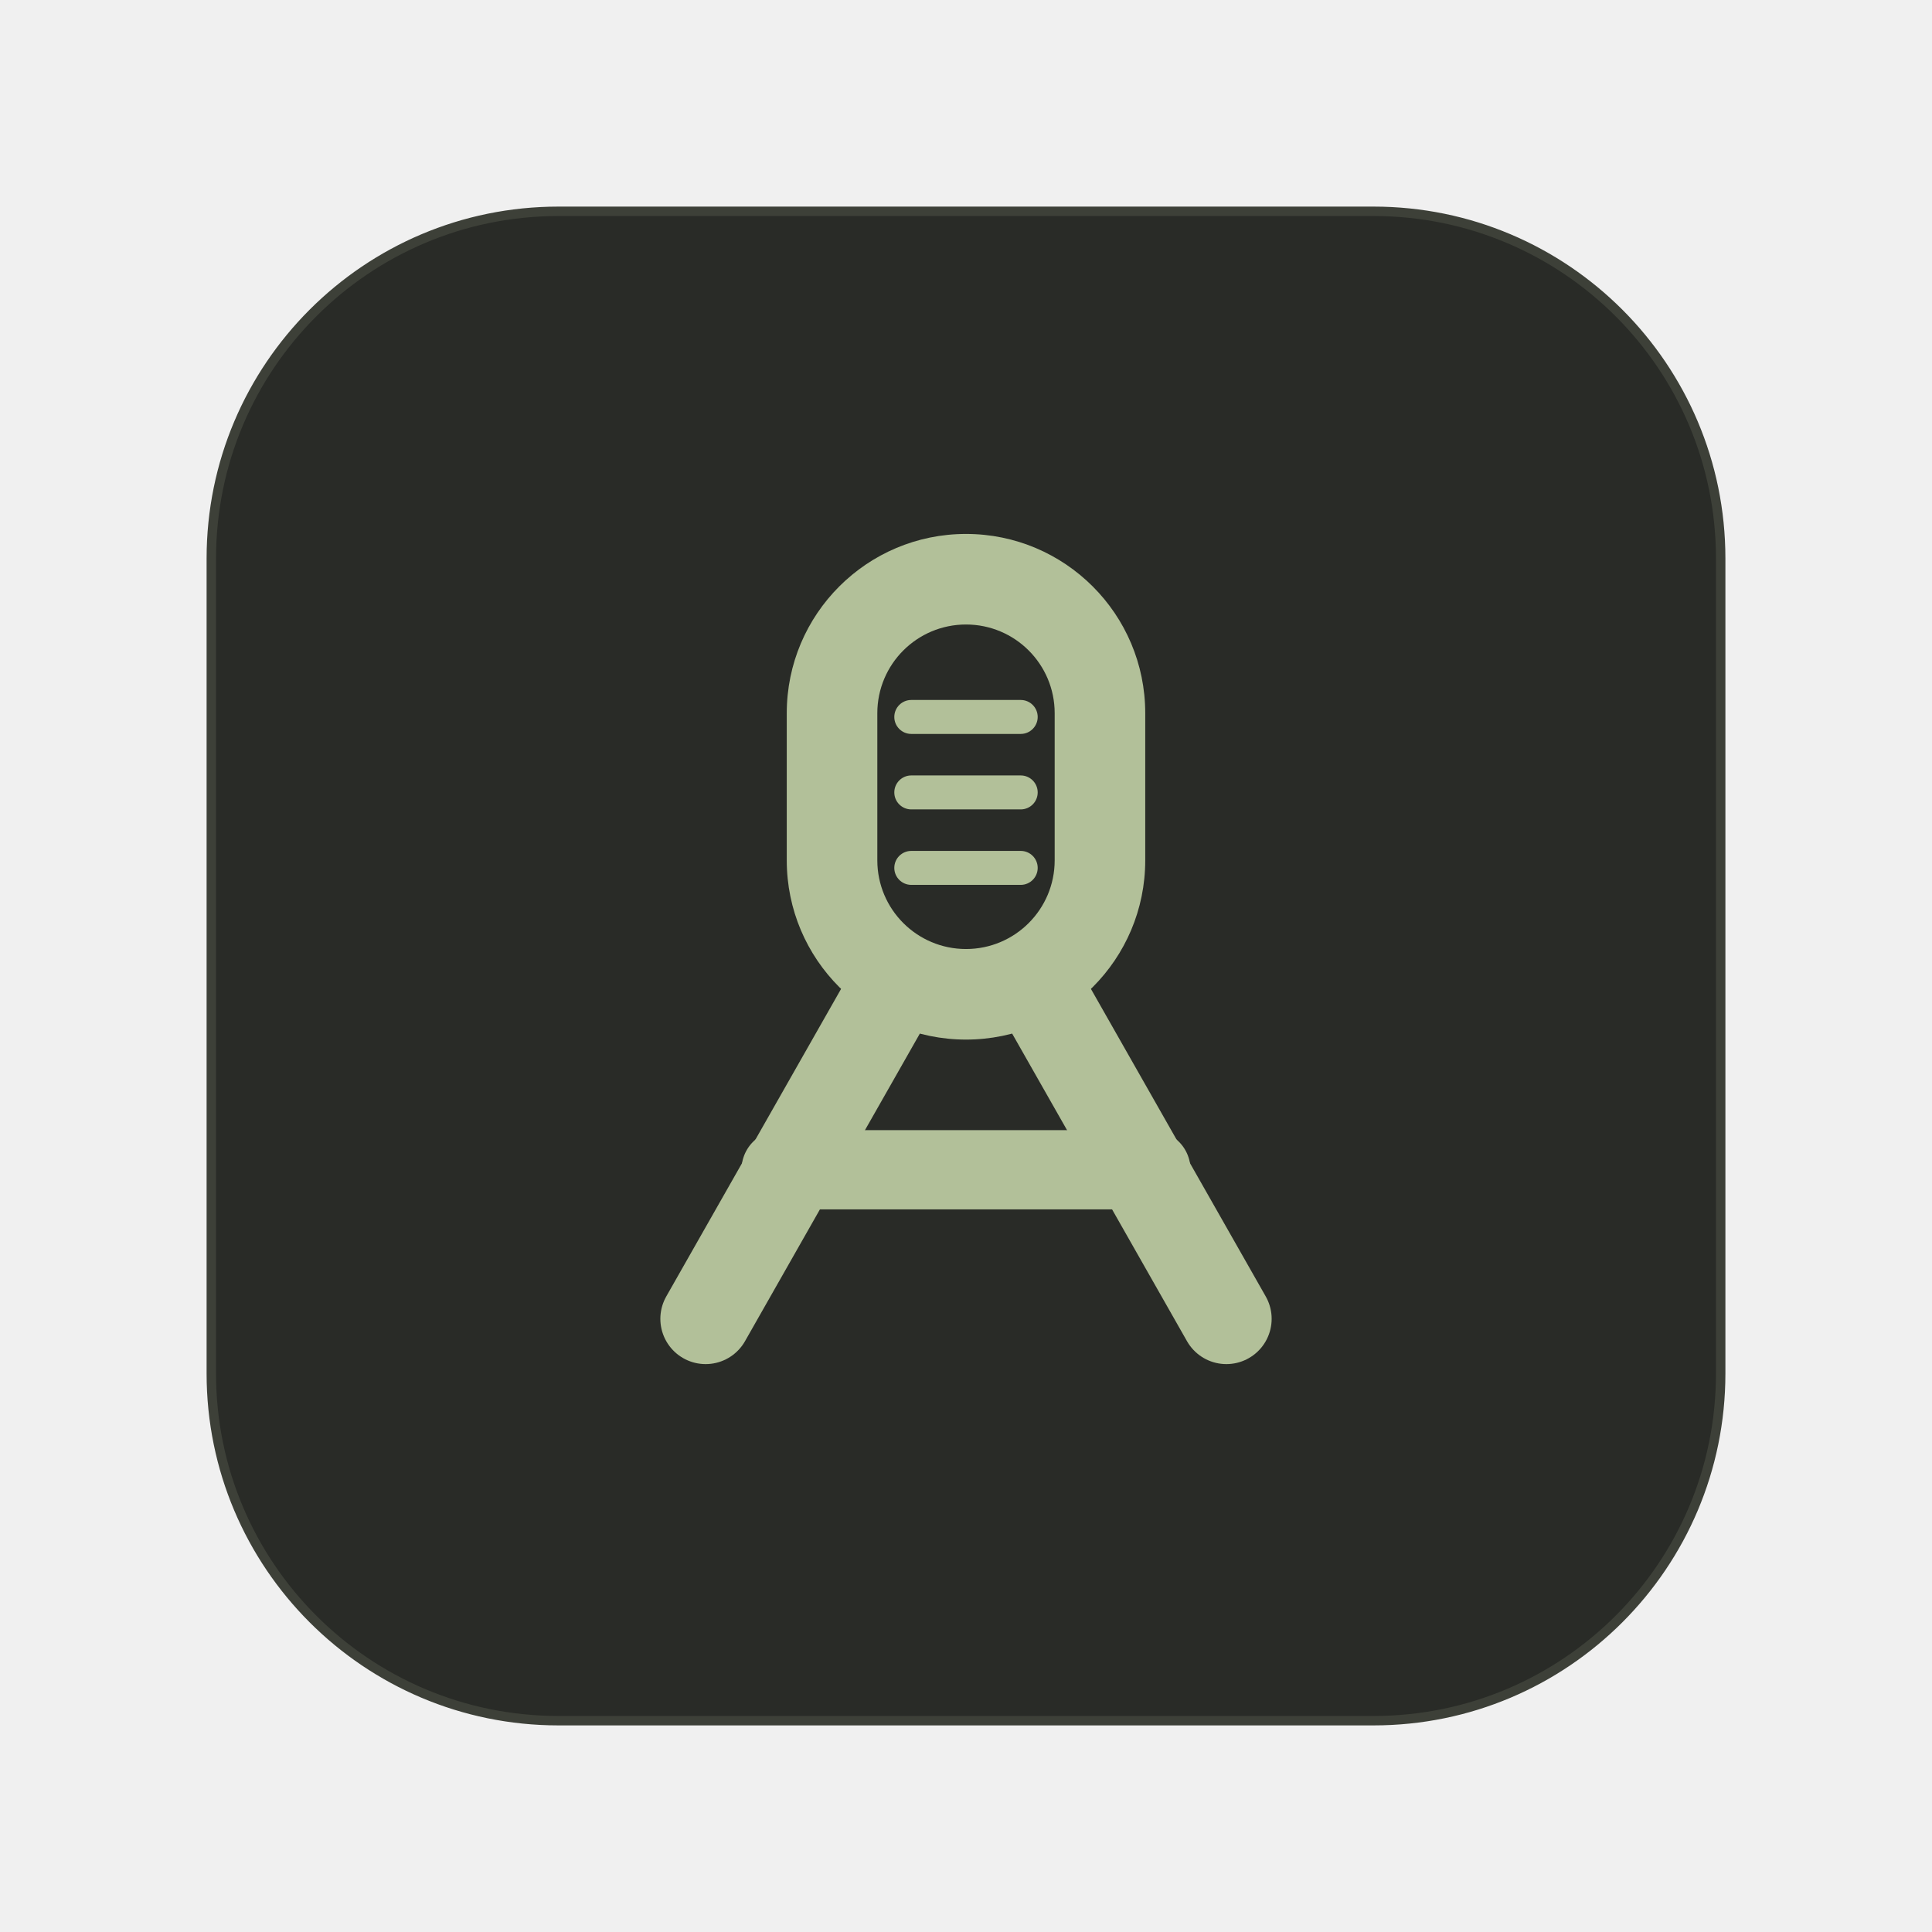
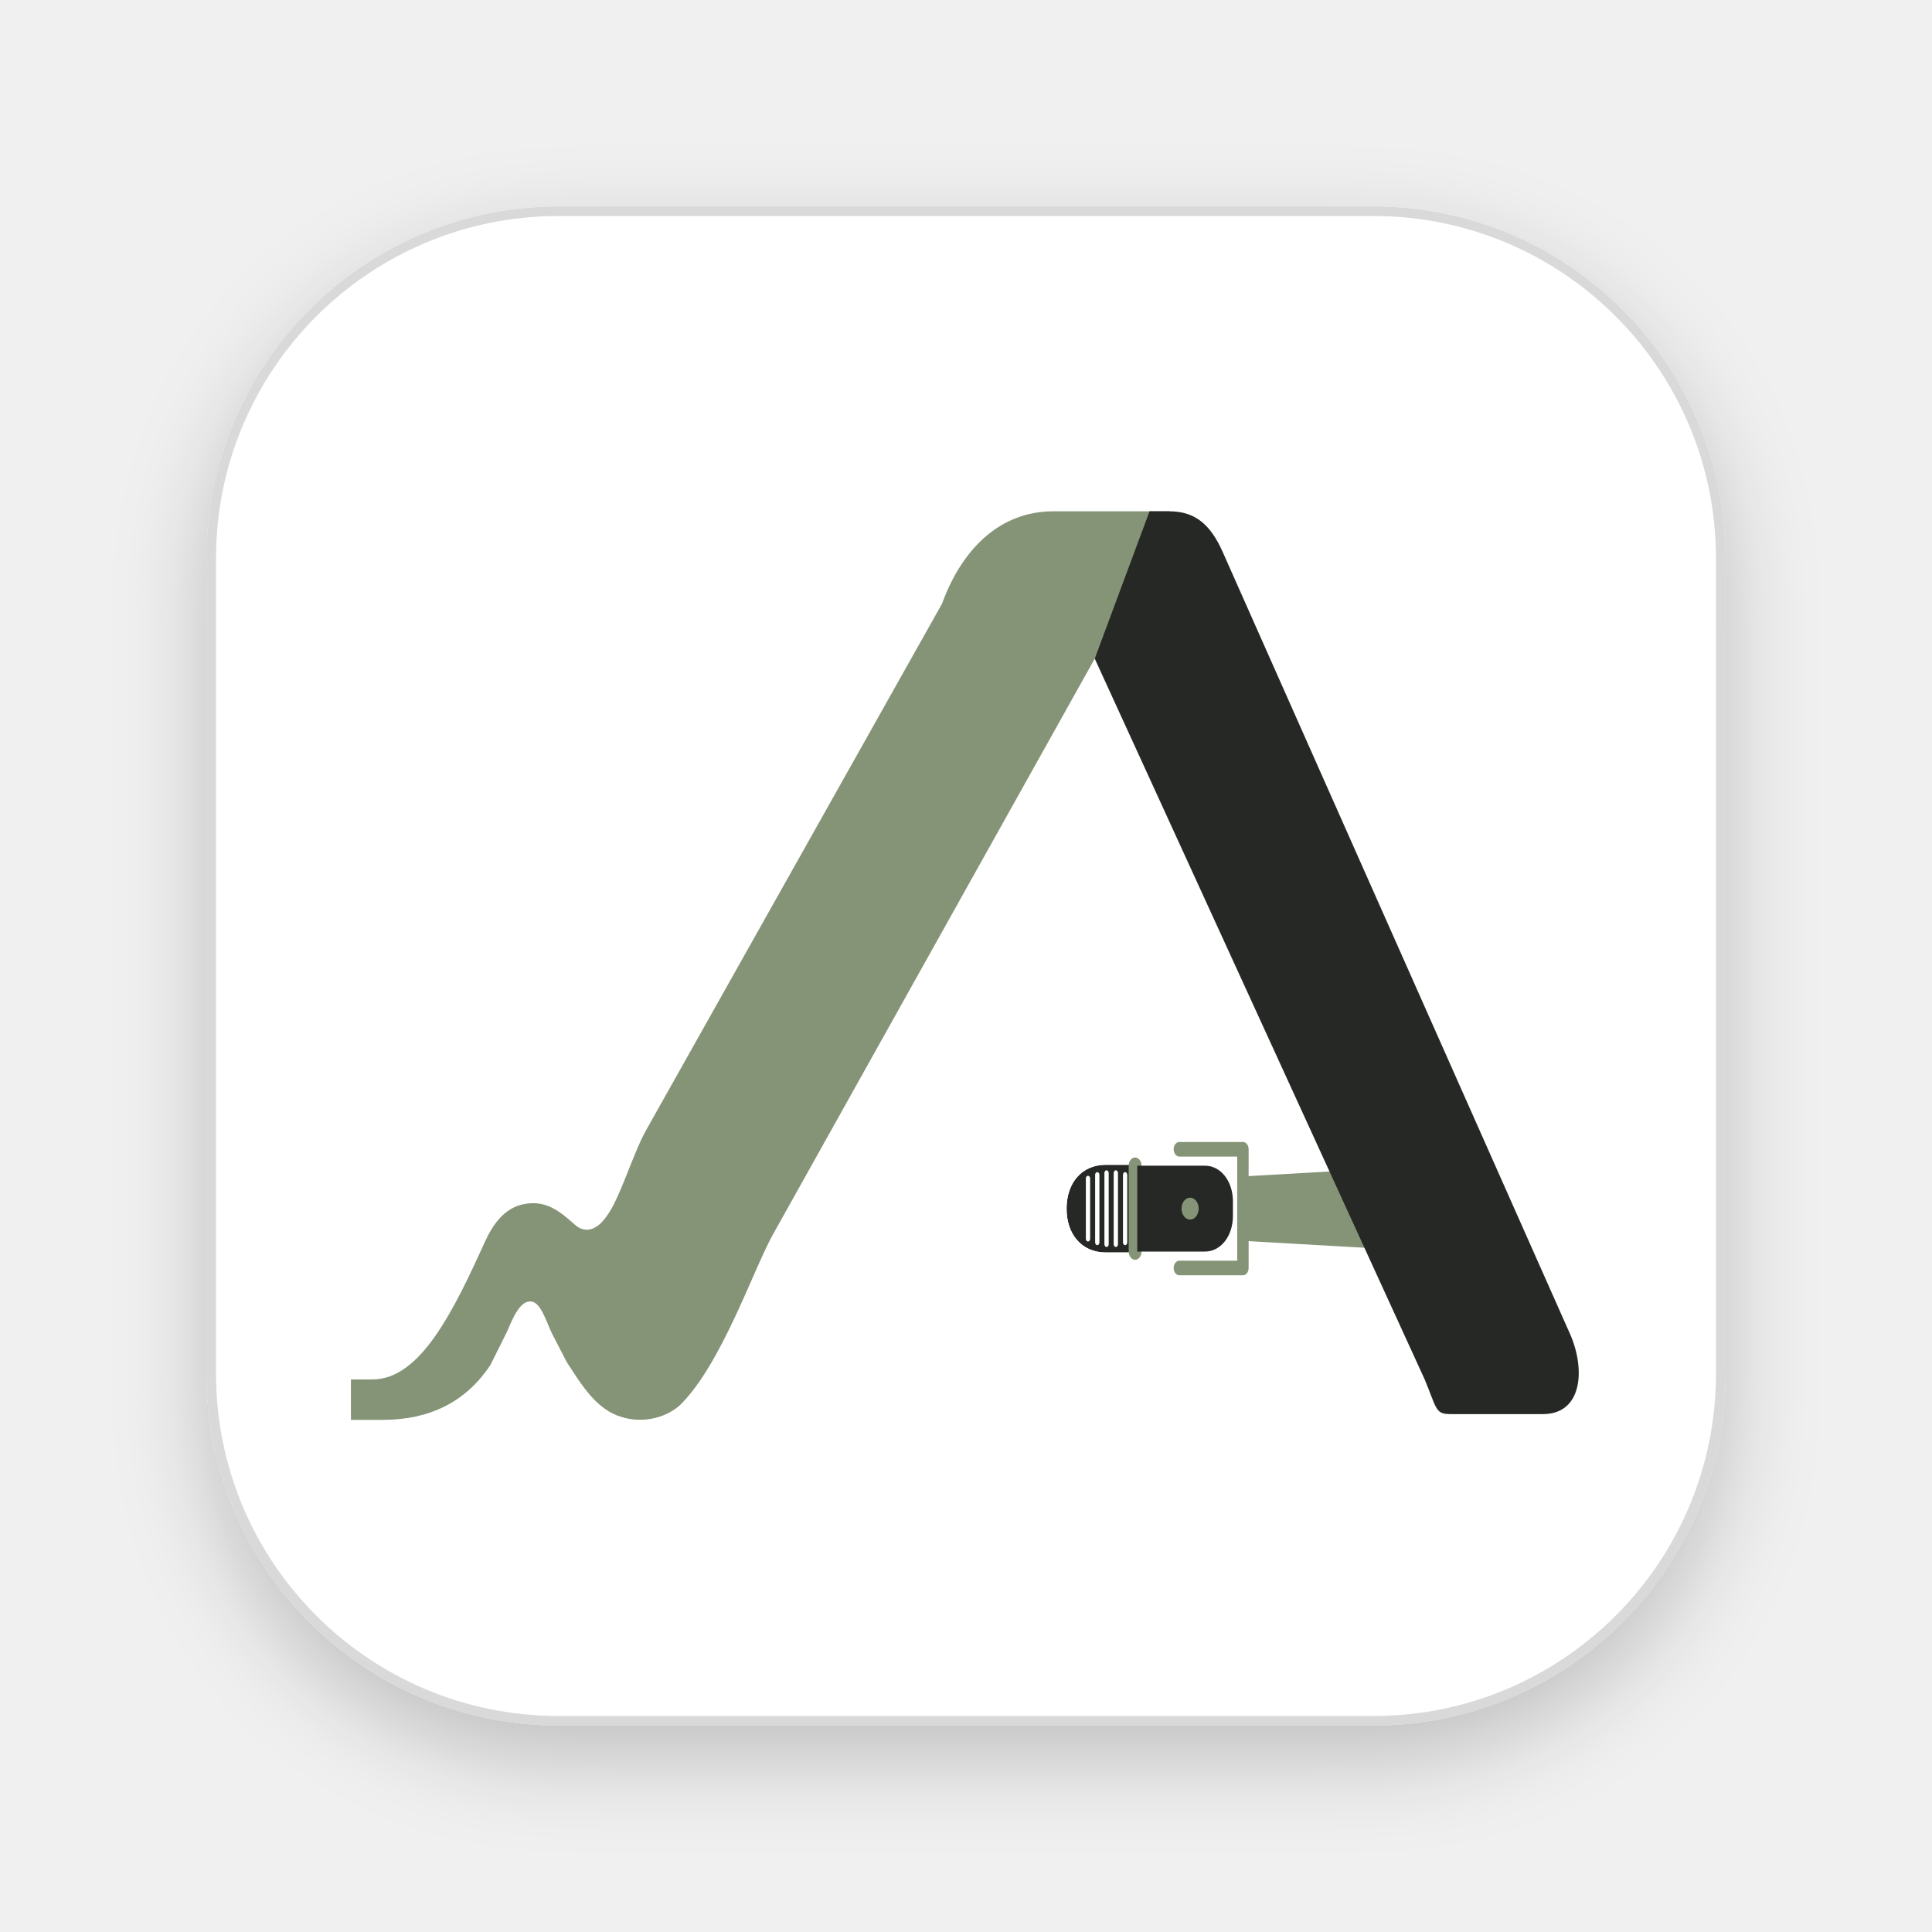
- <svg xmlns="http://www.w3.org/2000/svg" width="1024" height="1024" viewBox="0 0 1024 1024">
-   <rect x="112" y="112" width="800" height="800" rx="184" fill="#292b27" stroke="#3d4038" stroke-width="5" />
-   <g fill="none" stroke="#b2c099" stroke-linecap="round" stroke-linejoin="round">
-     <path d="M482 509 L374 699" stroke-width="48" />
-     <path d="M542 509 L650 699" stroke-width="48" />
-     <path d="M414 620 H610" stroke-width="42" />
-   </g>
-   <rect x="417" y="283" width="190" height="268" rx="95" fill="#b2c099" />
-   <rect x="465" y="331" width="94" height="172" rx="47" fill="#292b27" />
-   <g fill="#b2c099">
-     <rect x="474" y="371" width="76" height="18" rx="9" />
-     <rect x="474" y="411" width="76" height="18" rx="9" />
-     <rect x="474" y="451" width="76" height="18" rx="9" />
+ <svg xmlns="http://www.w3.org/2000/svg" width="1024" height="1024" viewBox="0 0 1024 1024" role="img" aria-labelledby="title description">
+   <defs>
+     <filter id="tile-shadow" x="-20%" y="-20%" width="140%" height="145%">
+       <feDropShadow dx="0" dy="18" stdDeviation="24" flood-color="#000000" flood-opacity=".20" />
+     </filter>
+     <mask id="app-icon-mesh-cutouts">
+       <path d="           M537 461           V420           C537 386 557 365 585 365           C613 365 633 386 633 420           V461           Z         " fill="white" />
+       <rect x="549" y="392" width="72" height="6" rx="3" fill="black" />
+       <rect x="545" y="405" width="80" height="6" rx="3" fill="black" />
+       <rect x="543" y="418" width="84" height="6" rx="3" fill="black" />
+       <rect x="543" y="431" width="84" height="6" rx="3" fill="black" />
+       <rect x="545" y="444" width="80" height="6" rx="3" fill="black" />
+     </mask>
+   </defs>
+   <rect x="112" y="112" width="800" height="800" rx="184" fill="#FFFFFF" stroke="#D9D9D9" stroke-width="5" filter="url(#tile-shadow)" />
+   <g transform="translate(186 271) scale(.88) translate(-132 -194)" shape-rendering="geometricPrecision">
+     <path transform="translate(0 194) scale(1 .87) translate(0 -194)" d="         M132 795         H145         C174 795 194 747 213 699         C221 679 231 673 242 673         C253 673 261 682 267 688         C273 694 280 692 286 682         C294 670 302 638 310 622         L488 258         C500 220 523 194 555 194         H625         L580 296         L386 695         C374 720 355 785 330 813         C320 823 306 825 295 821         C280 816 271 799 262 783         L253 763         C249 753 246 741 240 741         C234 741 230 751 226 762         L216 785         C201 811 179 823 151 823         H132         Z       " fill="#859477" />
+     <g transform="translate(640 614) rotate(-90) scale(.55 .43) translate(-585 -544)">
+       <path d="           M537 461           V420           C537 386 557 365 585 365           C613 365 633 386 633 420           V461           Z         " fill="#252824" mask="url(#app-icon-mesh-cutouts)" />
+       <rect x="529" y="452" width="112" height="18" rx="9" fill="#859477" />
+       <path d="           M538 464           H632           V559           C632 581 615 598 593 598           H577           C555 598 538 581 538 559           Z         " fill="#252824" />
+       <circle cx="585" cy="538" r="12" fill="#859477" />
+       <path d="M520 523 V612 H650 V523" fill="none" stroke="#859477" stroke-width="16" stroke-linecap="round" stroke-linejoin="round" />
+       <path d="M550 606 H620 L630 830 H540 Z" fill="#859477" />
+     </g>
+     <path transform="translate(0 194) scale(1 .87) translate(0 -194)" d="         M613 194         H625         C641 194 650 204 657 222         L865.4 761.3         C876 787 874 819 850 819         H794         C785 819 786 815 778.6 794.7         L580 296         L613 194         Z       " fill="#252824" />
  </g>
</svg>
